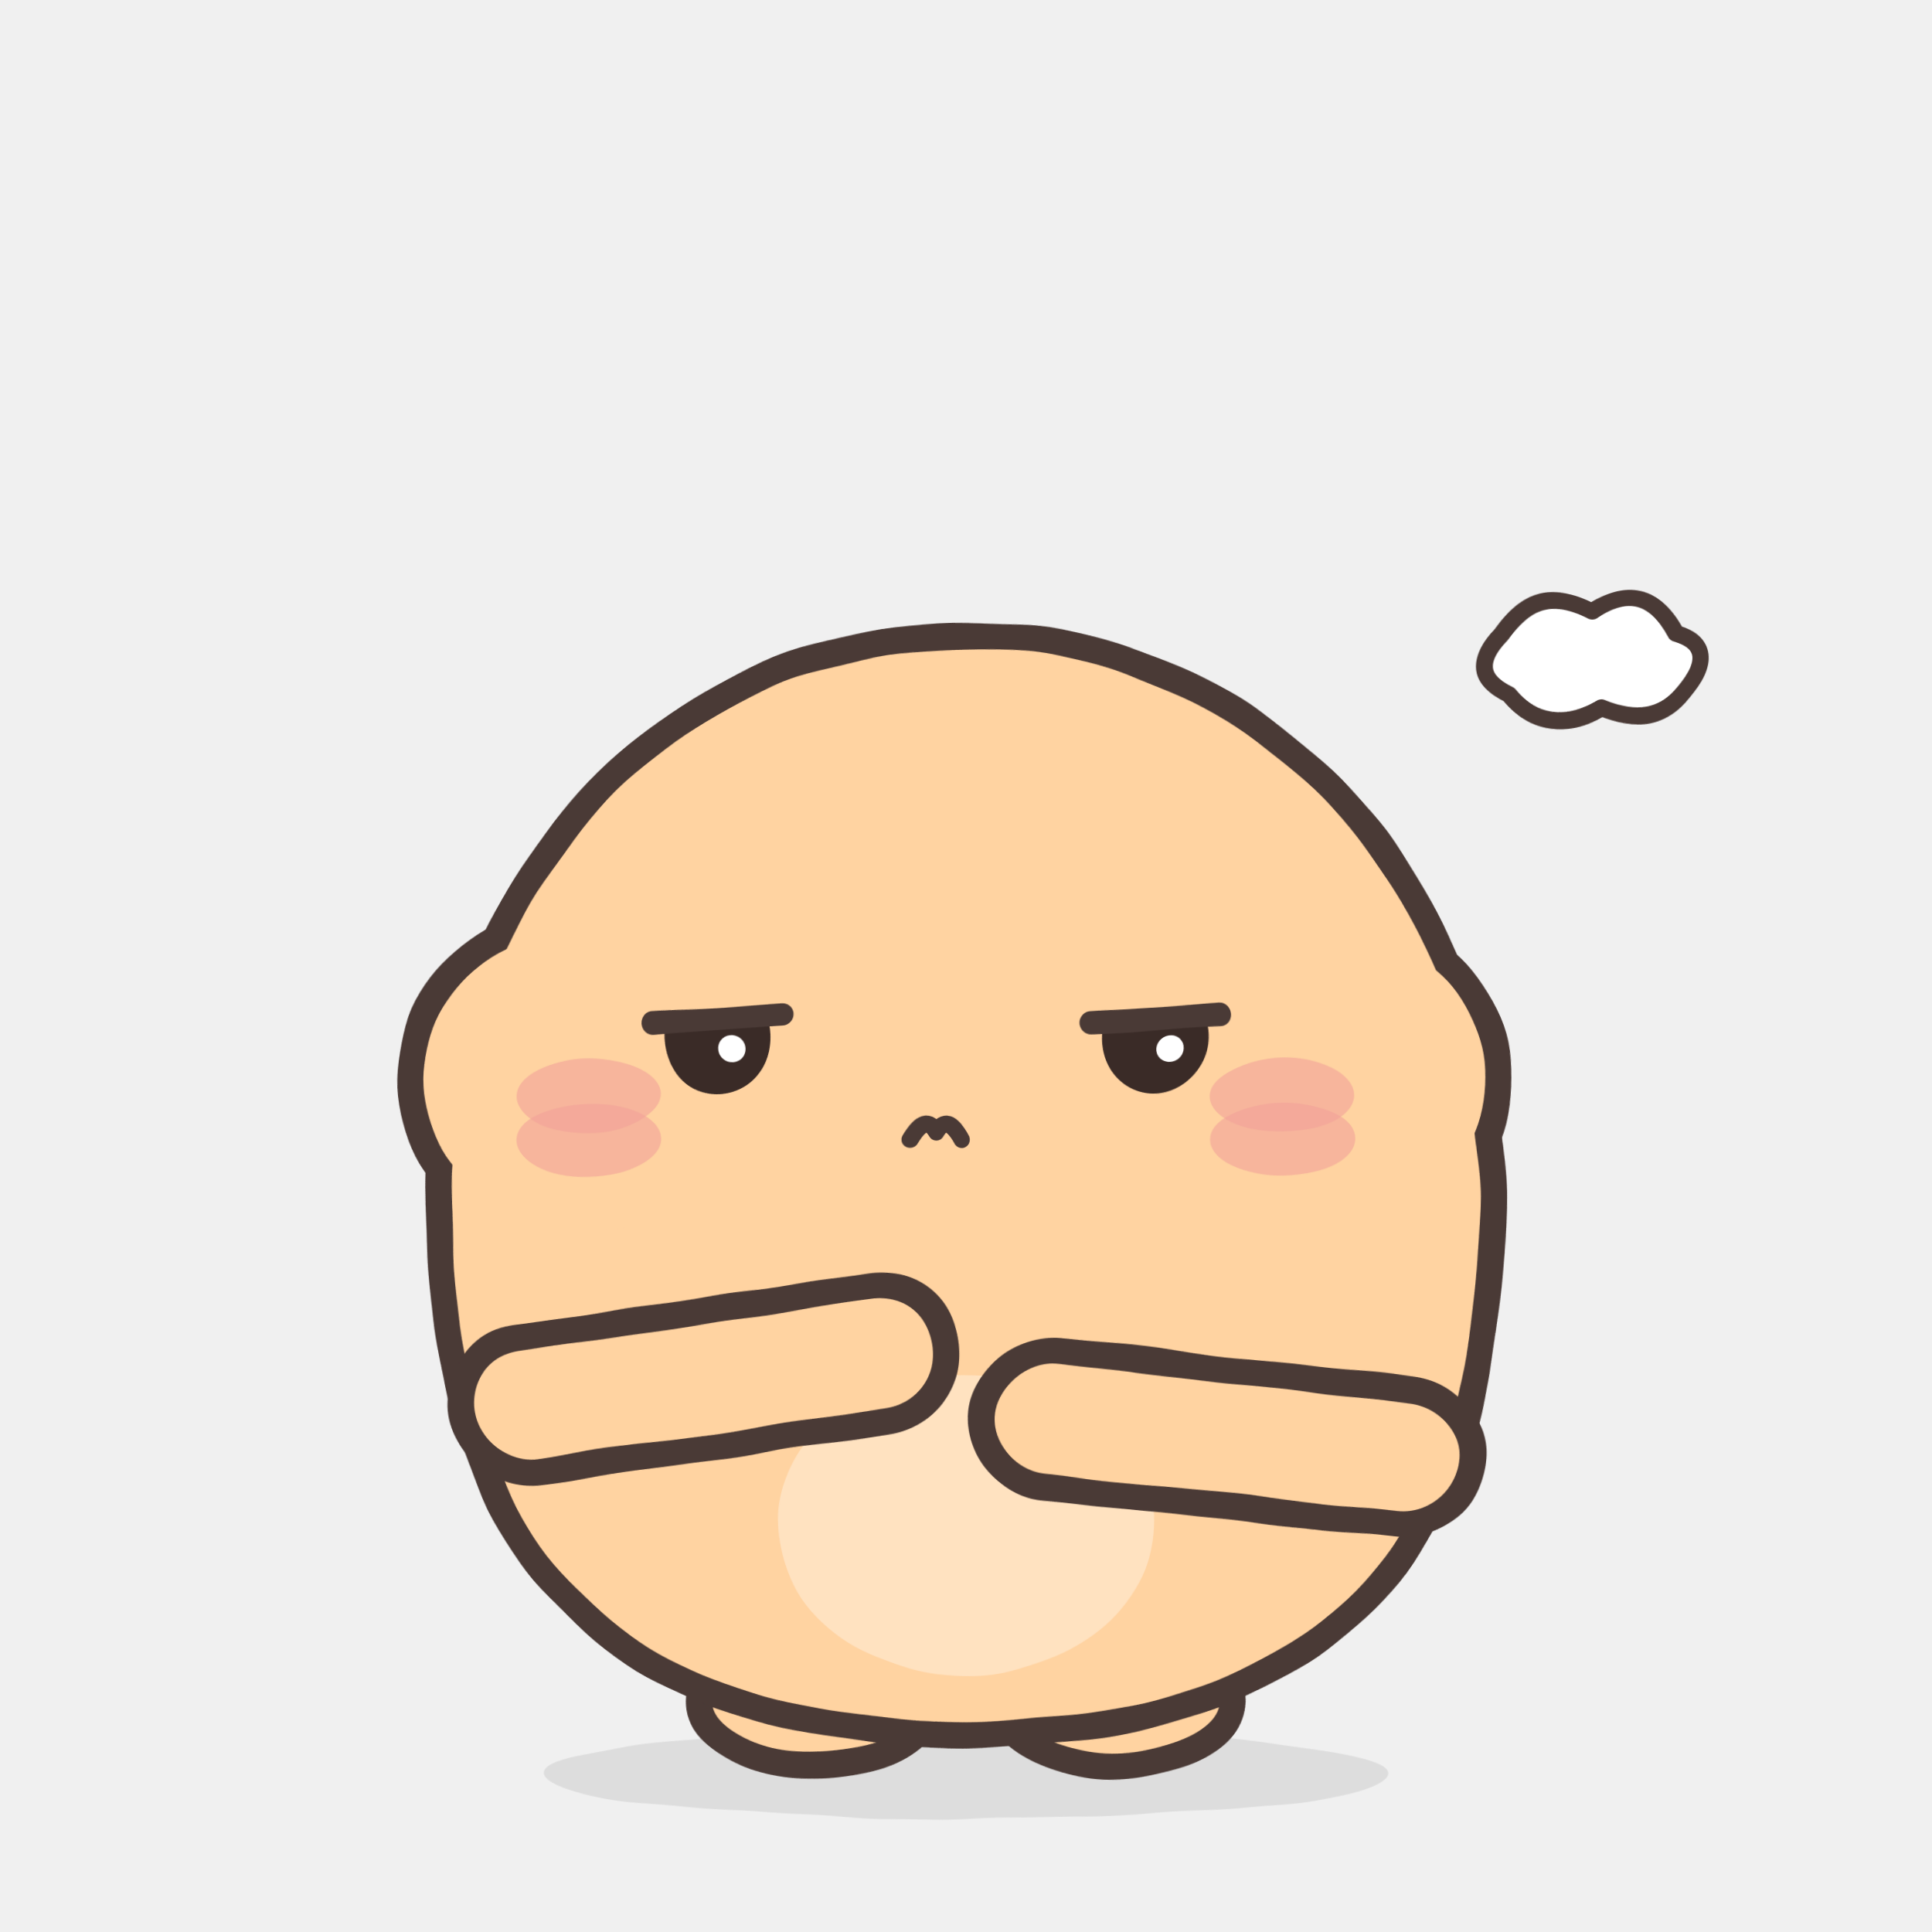
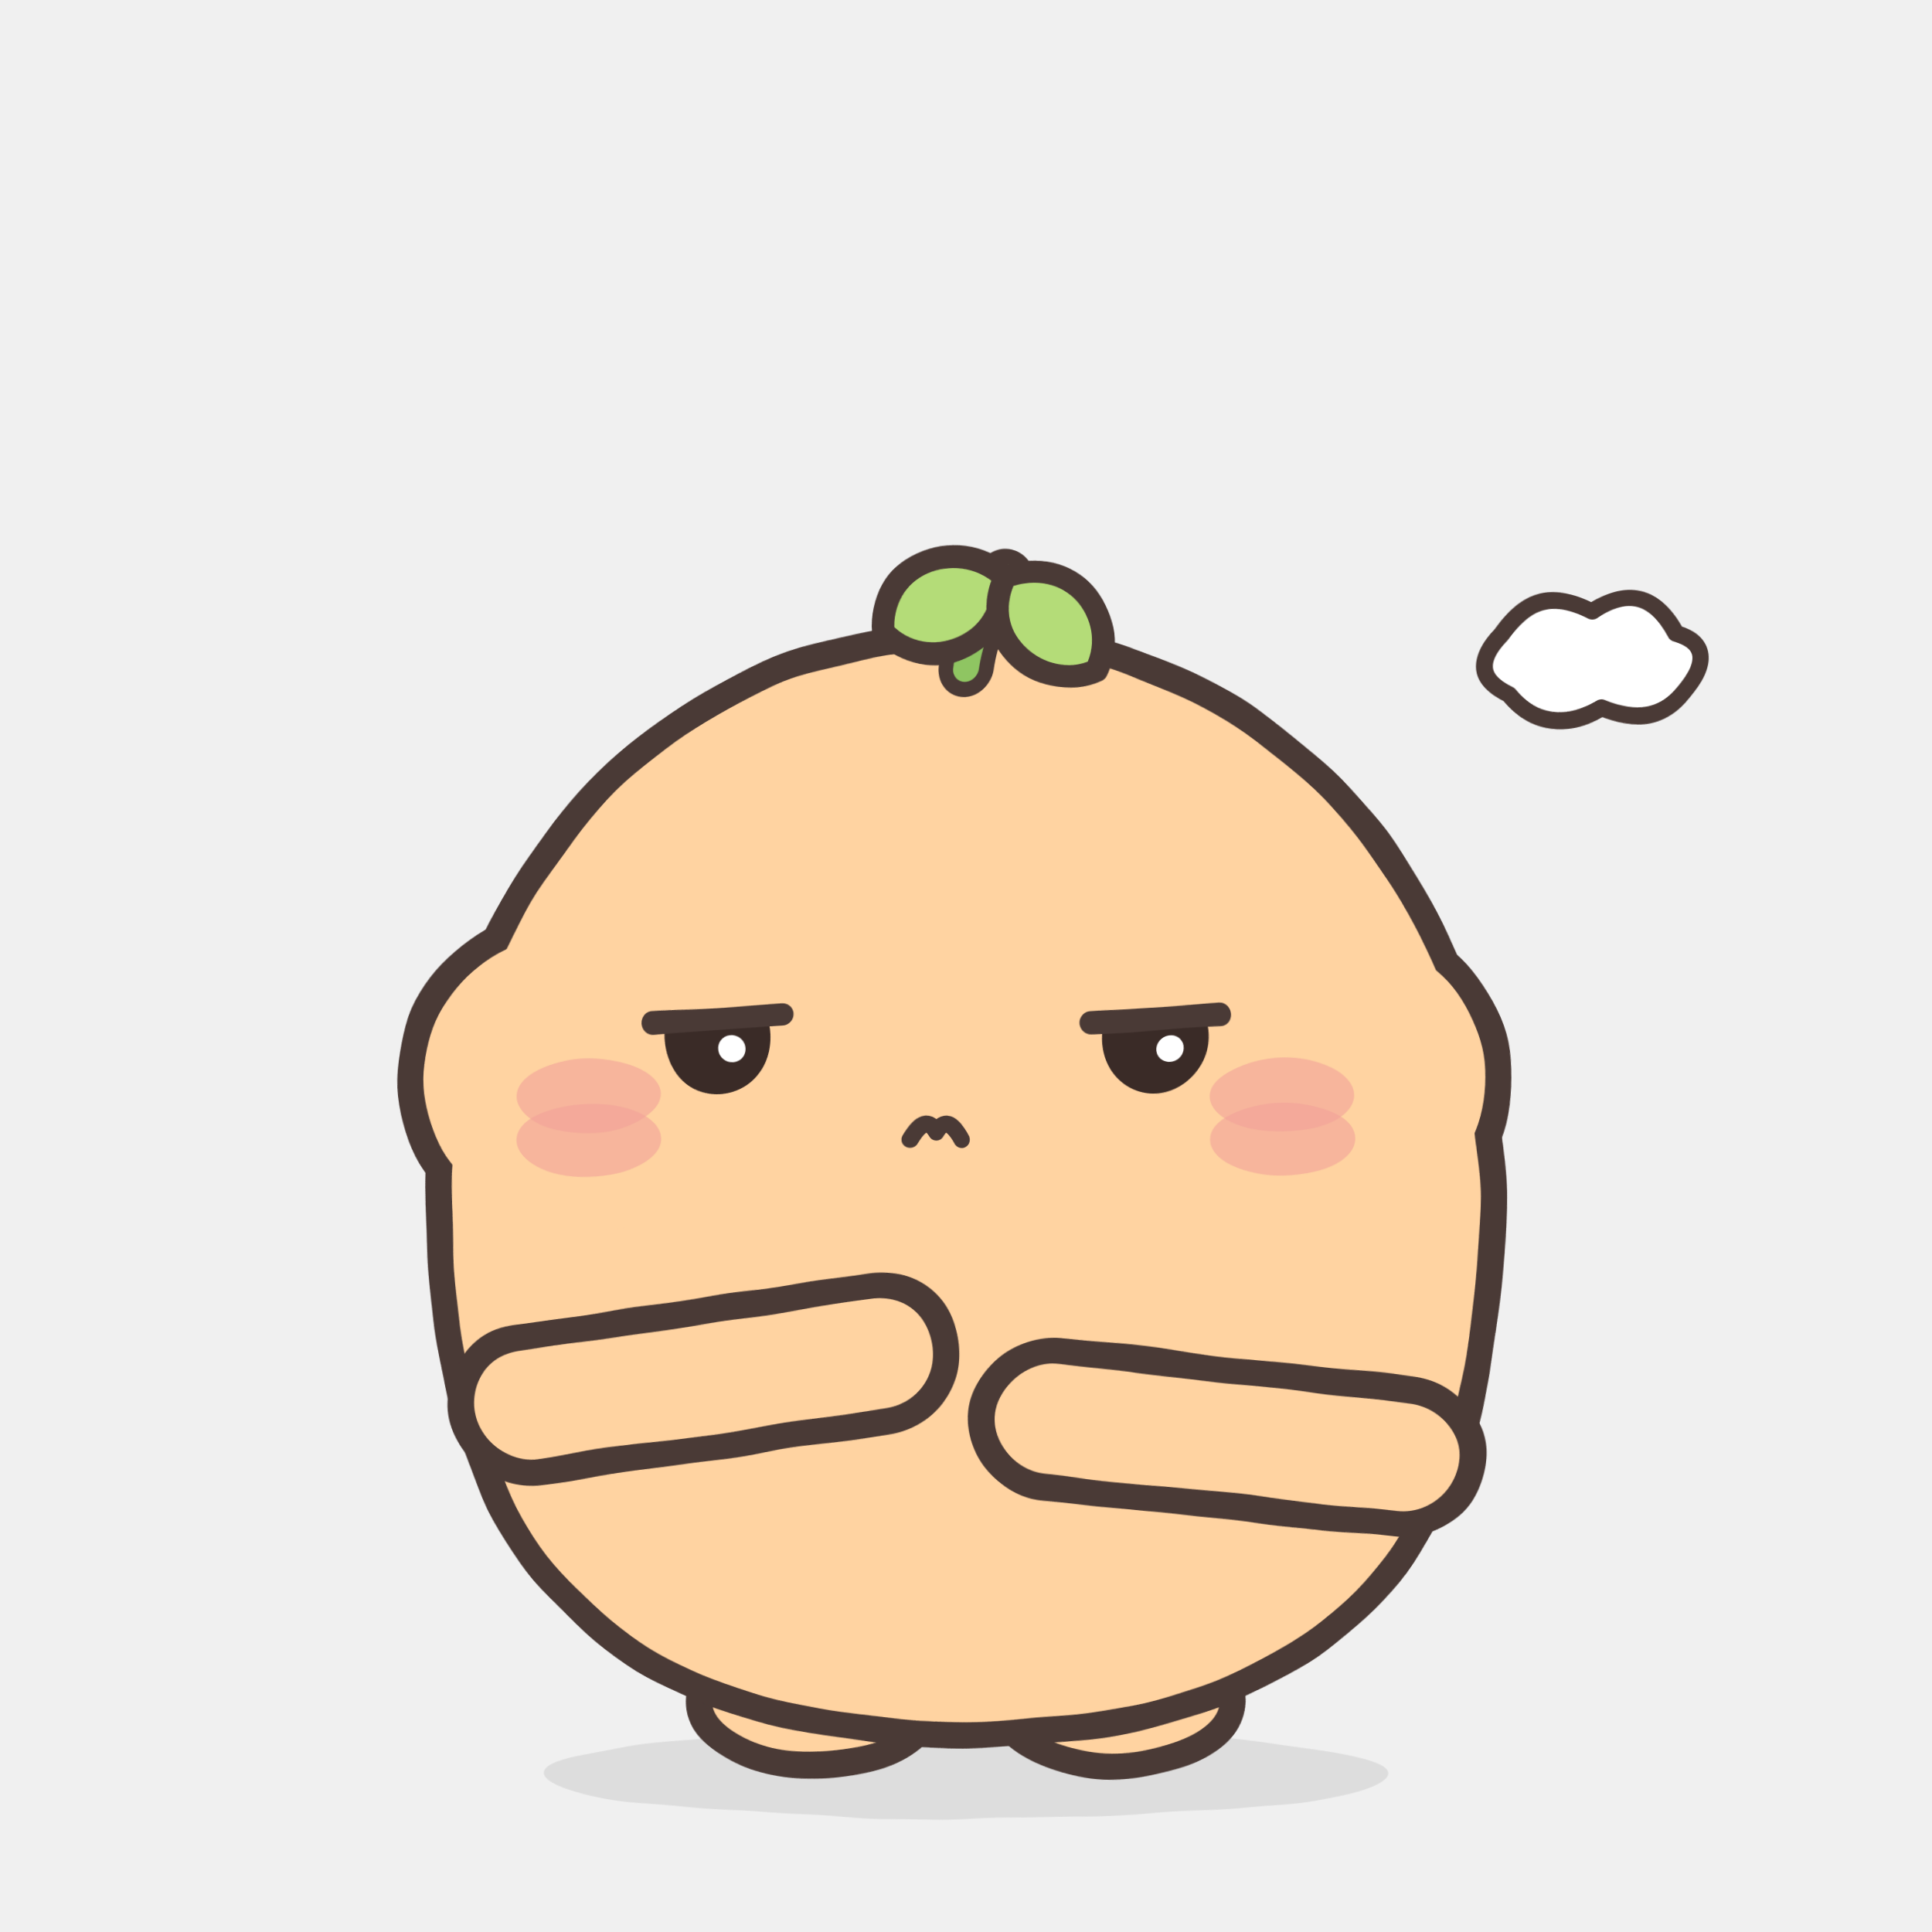
<svg xmlns="http://www.w3.org/2000/svg" width="512" height="512" viewBox="0 0 512 512">
  <defs>
    <filter id="hand" filterUnits="userSpaceOnUse" x="-20" y="-20" width="552" height="552">
      <feTurbulence type="fractalNoise" baseFrequency="0.03" numOctaves="2" seed="11" />
      <feDisplacementMap in="SourceGraphic" scale="2" xChannelSelector="R" yChannelSelector="G" />
    </filter>
  </defs>
  <g filter="url(#hand)" stroke-linecap="round" stroke-linejoin="round">
    <ellipse cx="256" cy="470" rx="112" ry="12" fill="#000" opacity="0.08" />
    <ellipse cx="216" cy="451" rx="31" ry="17" fill="#ffd3a1" stroke="#4a3a36" stroke-width="7" />
    <ellipse cx="296" cy="451" rx="31" ry="17" fill="#ffd3a1" stroke="#4a3a36" stroke-width="7" />
    <g>
      <path d="M256,172.0 C333.52,172.0 392.0,235.502 392.0,319.68 C392.0,409.651 349.35,456.0 256,456.0 C162.65,456.0 120.0,409.651 120.0,319.68 C120.0,235.502 178.48,172.0 256,172.0 Z" fill="#ffd3a1" stroke="#4a3a36" stroke-width="14" />
      <path d="" fill="#ffd3a1" stroke="#4a3a36" stroke-width="14" />
      <ellipse cx="158" cy="286" rx="46" ry="40" fill="#ffd3a1" stroke="#4a3a36" stroke-width="14" />
      <ellipse cx="348" cy="286" rx="46" ry="40" fill="#ffd3a1" stroke="#4a3a36" stroke-width="14" />
      <path d="M256,172.0 C333.52,172.0 392.0,235.502 392.0,319.68 C392.0,409.651 349.35,456.0 256,456.0 C162.65,456.0 120.0,409.651 120.0,319.68 C120.0,235.502 178.48,172.0 256,172.0 Z" fill="#ffd3a1" />
      <path d="" fill="#ffd3a1" />
      <ellipse cx="158" cy="286" rx="46" ry="40" fill="#ffd3a1" />
      <ellipse cx="348" cy="286" rx="46" ry="40" fill="#ffd3a1" />
    </g>
-     <ellipse cx="256" cy="404" rx="50" ry="40" fill="#ffe2c0" />
    <line x1="140.0" y1="372.0" x2="233.1" y2="358.9" stroke="#4a3a36" stroke-width="43" stroke-linecap="round" />
    <line x1="140.0" y1="372.0" x2="233.1" y2="358.9" stroke="#ffd3a1" stroke-width="29" stroke-linecap="round" />
    <line x1="372.0" y1="386.0" x2="278.5" y2="376.2" stroke="#4a3a36" stroke-width="43" stroke-linecap="round" />
    <line x1="372.0" y1="386.0" x2="278.5" y2="376.2" stroke="#ffd3a1" stroke-width="29" stroke-linecap="round" />
+     <path d="M256.0,177.0 Q257.0,165.0 266.0,153.0" fill="none" stroke="#4a3a36" stroke-width="15" stroke-linecap="round" />
+     <path d="M256.0,177.0 Q257.0,165.0 266.0,153.0" fill="none" stroke="#8fc562" stroke-width="7" stroke-linecap="round" />
+     <path d="M266.0,153.0 C252.6,140.4 232.6,151.4 234.1,167.5 C245.2,179.2 266.7,171.4 266.0,153.0 Z" fill="#b4dc78" stroke="#4a3a36" stroke-width="6" stroke-linejoin="round" />
+     <path d="M266.0,153.0 C258.8,169.9 275.9,185.0 290.5,178.0 C297.8,163.5 283.0,146.1 266.0,153.0 Z" fill="#b4dc78" stroke="#4a3a36" stroke-width="6" stroke-linejoin="round" />
    <ellipse cx="190" cy="275" rx="14" ry="15" fill="#3a2b27" />
    <circle cx="194" cy="278" r="3.6" fill="#fff" />
    <rect x="170" y="252" width="40" height="19" fill="#ffd3a1" />
    <path d="M173,271 L207,269" stroke="#4a3a36" stroke-width="6" stroke-linecap="round" />
    <ellipse cx="306" cy="275" rx="14" ry="15" fill="#3a2b27" />
    <circle cx="310" cy="278" r="3.6" fill="#fff" />
    <rect x="286" y="252" width="40" height="19" fill="#ffd3a1" />
    <path d="M289,271 L323,269" stroke="#4a3a36" stroke-width="6" stroke-linecap="round" />
    <ellipse cx="156" cy="302" rx="19" ry="10" fill="#f2a199" opacity="0.6" />
    <ellipse cx="340" cy="302" rx="19" ry="10" fill="#f2a199" opacity="0.6" />
    <path d="M241,302 Q245,295 248,300 Q251,295 255,302" fill="none" stroke="#4a3a36" stroke-width="4.5" stroke-linecap="round" stroke-linejoin="round" />
    <ellipse cx="156" cy="290" rx="19" ry="10" fill="#f2a199" opacity="0.6" />
    <ellipse cx="340" cy="290" rx="19" ry="10" fill="#f2a199" opacity="0.6" />
    <path d="M398,168 q10,-14 24,-6 q14,-10 22,6 q12,4 2,16 q-8,10 -22,4 q-14,8 -24,-4 q-12,-6 -2,-16 Z" fill="#fff" stroke="#4a3a36" stroke-width="4.5" />
  </g>
</svg>
